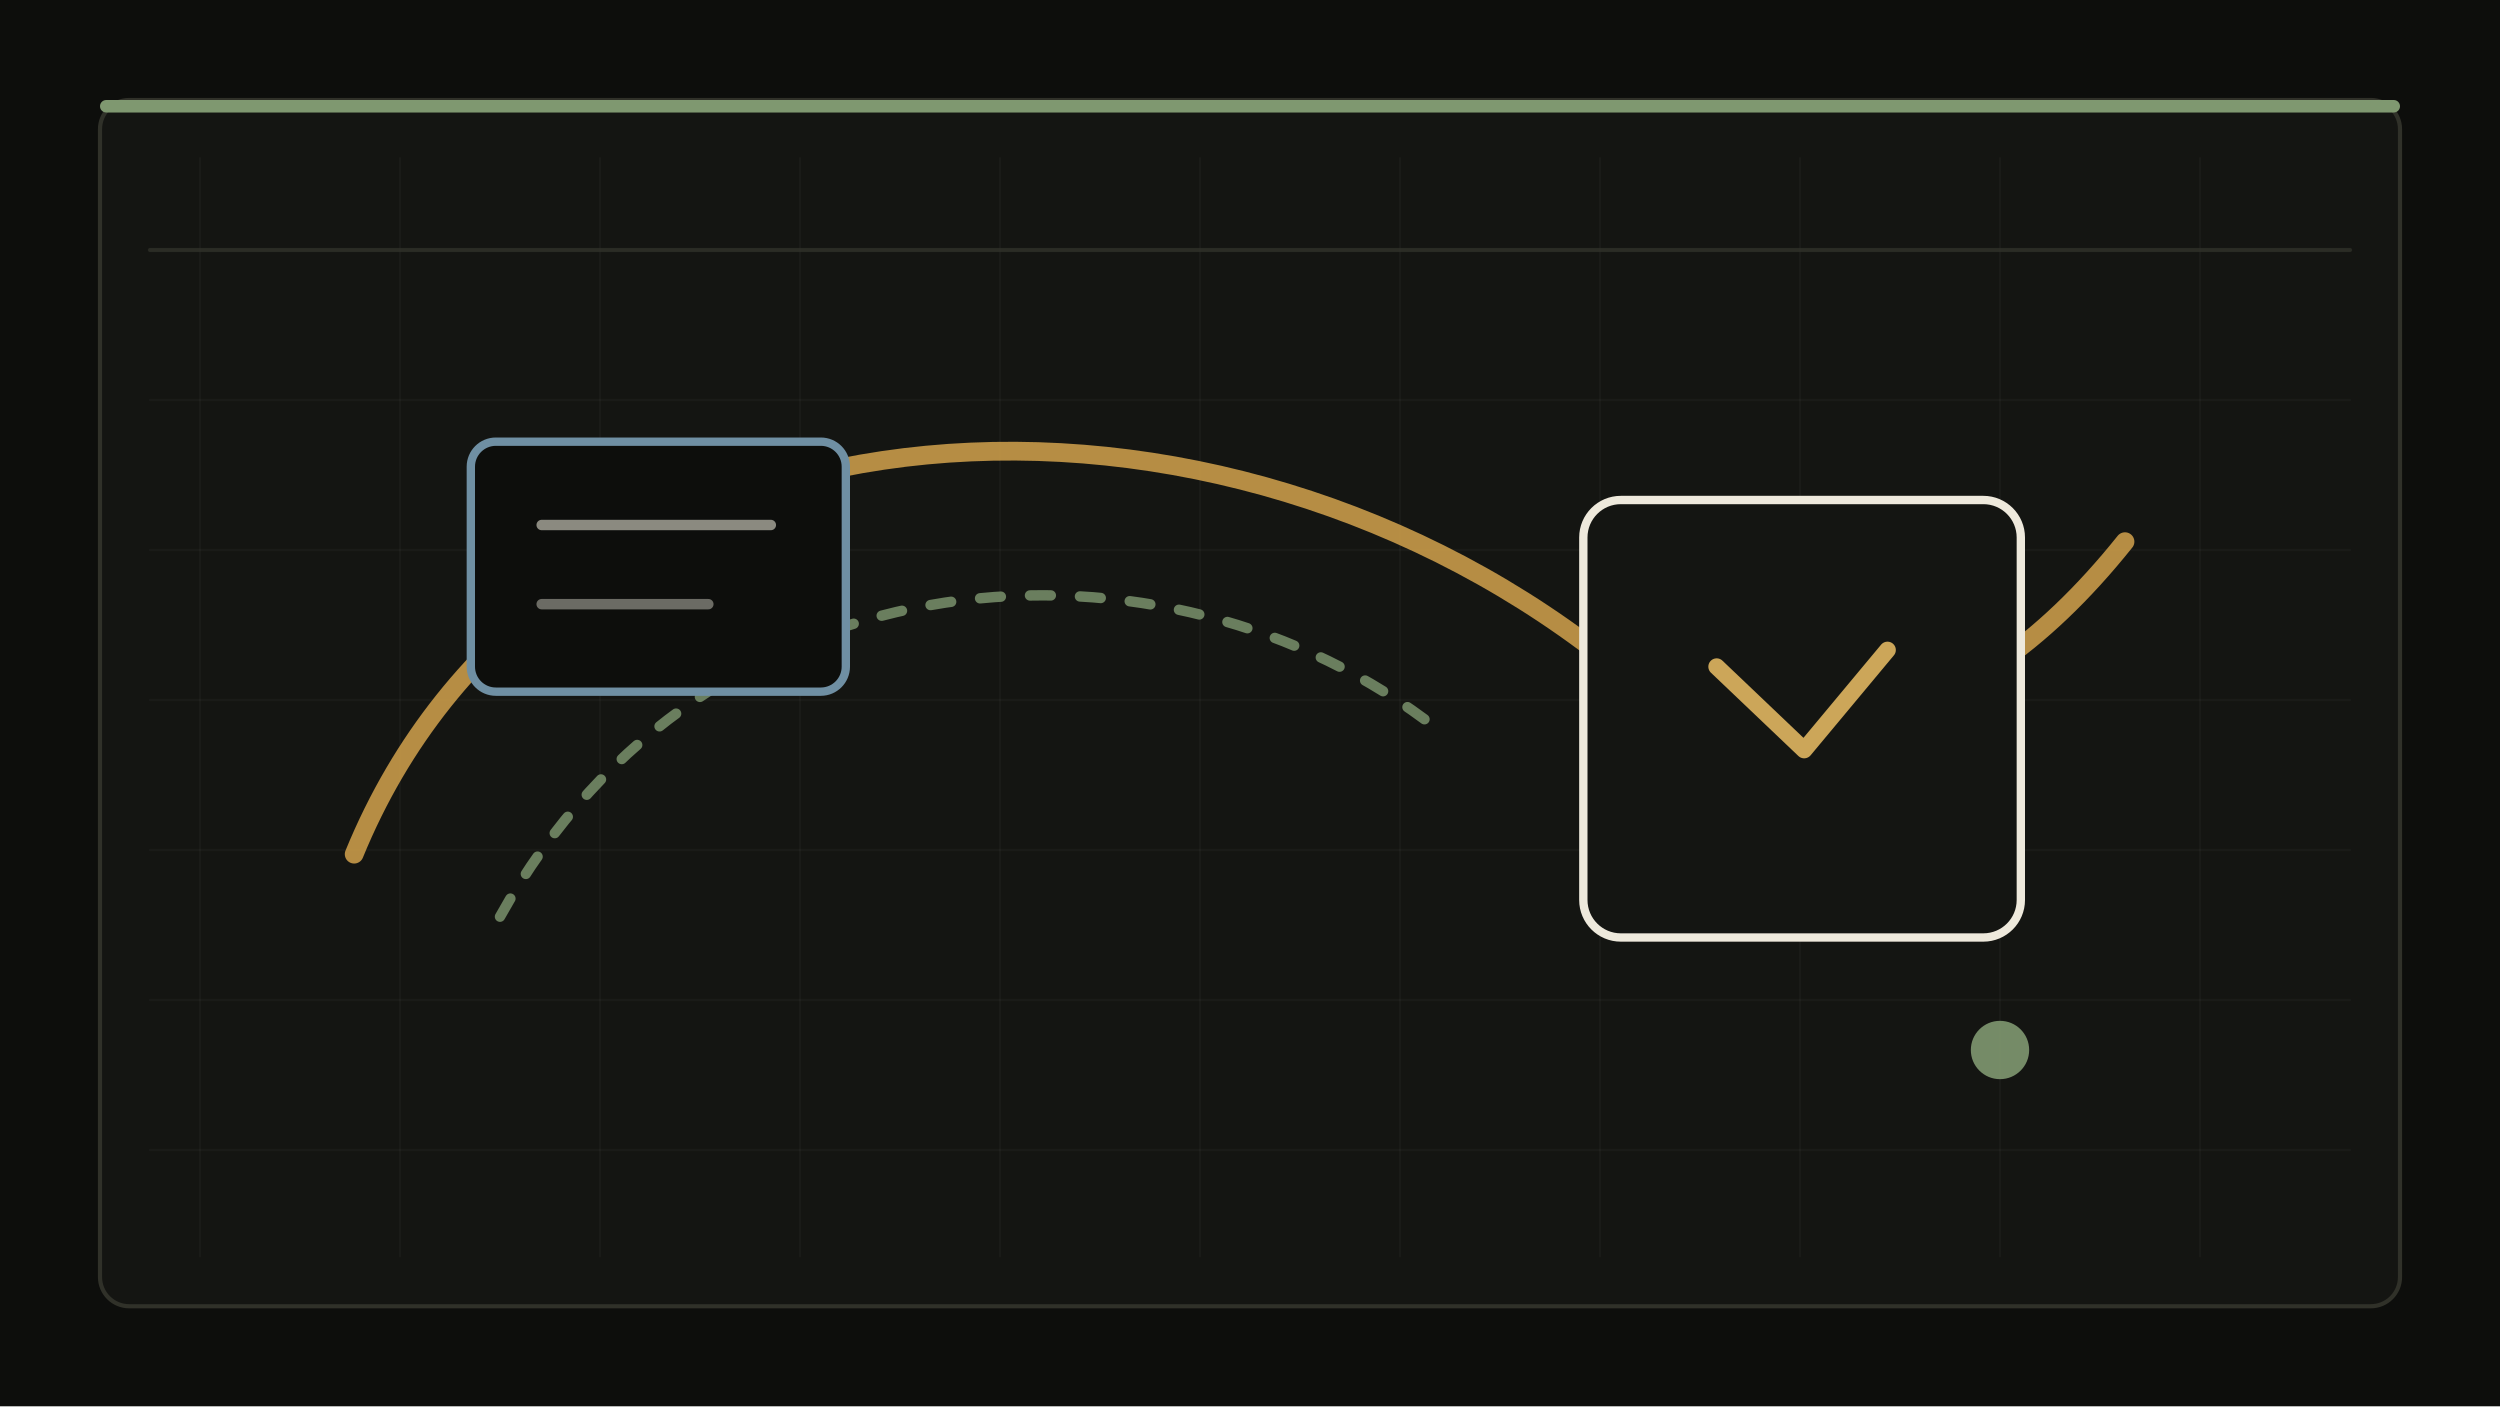
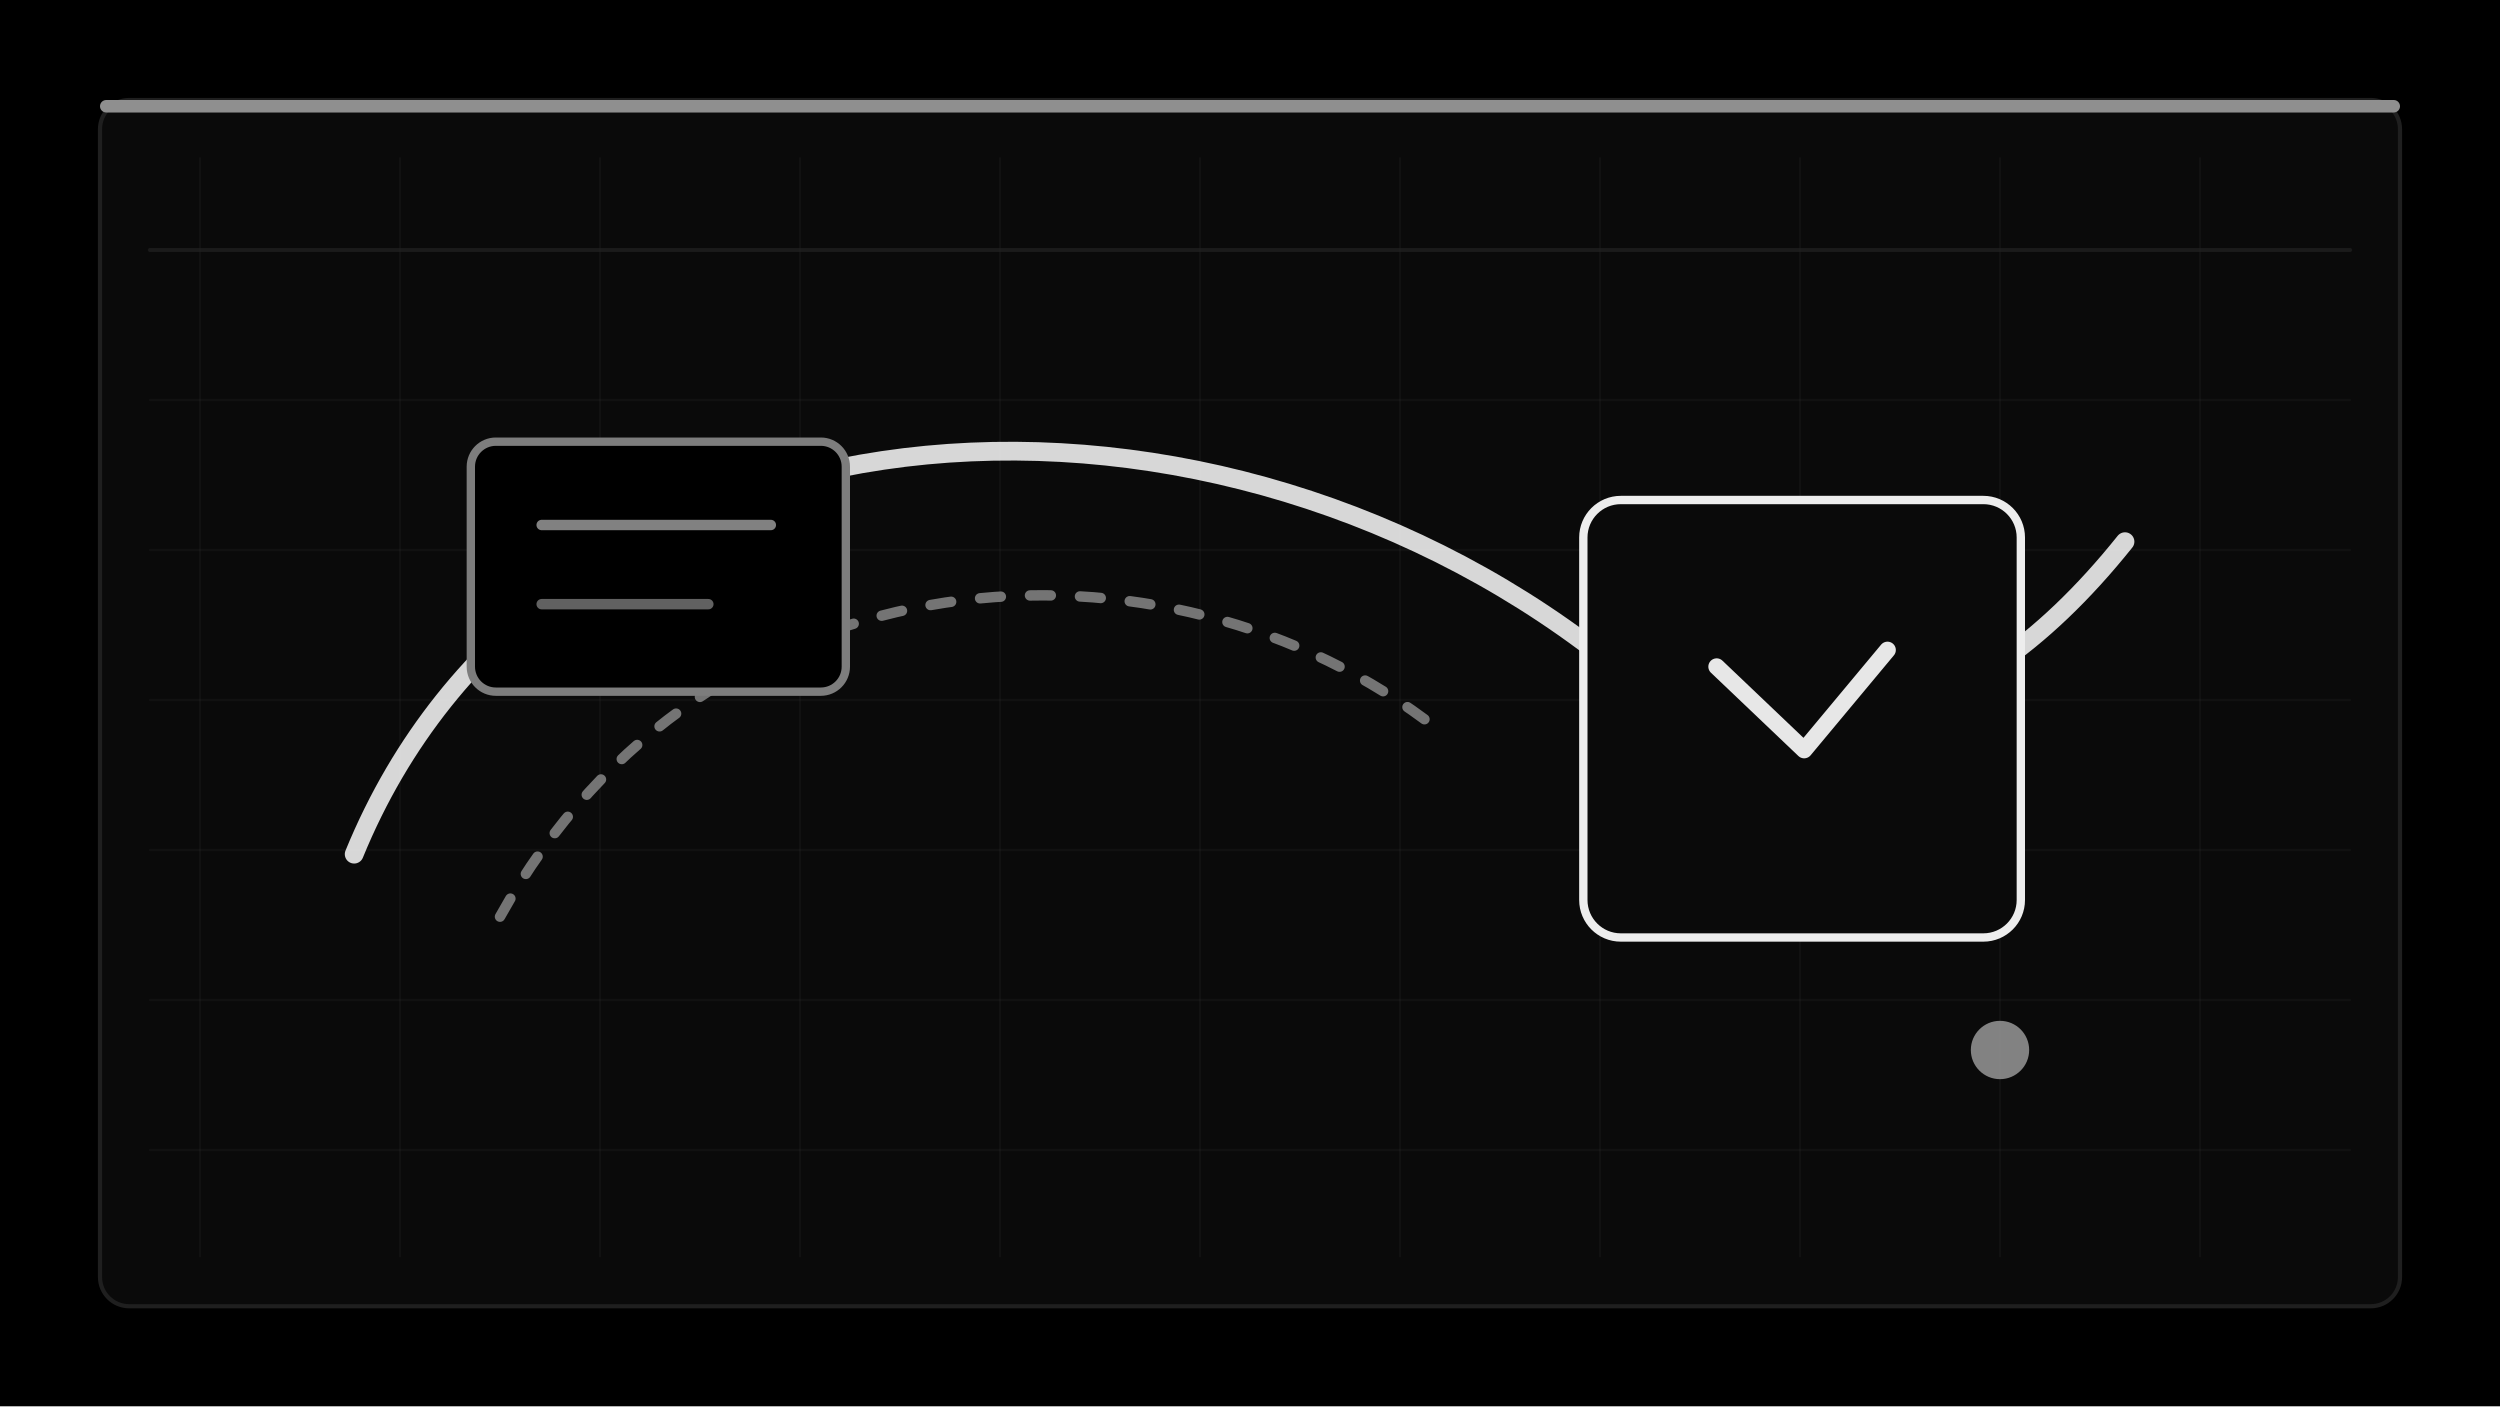
<svg xmlns="http://www.w3.org/2000/svg" viewBox="0 0 1200 675" role="img" aria-hidden="true">
-   <rect x="0" y="0" width="1200" height="675" rx="0" fill="#0d0e0c" opacity="1" />
-   <rect x="48" y="48" width="1104" height="579" rx="14" fill="#141512" stroke="#303129" stroke-width="2" opacity="1" />
-   <rect x="48" y="48" width="1104" height="6" rx="3" fill="#7f9870" opacity="1" />
-   <line x1="96" y1="76" x2="96" y2="603" stroke="#eee9dc" stroke-width="1" opacity="0.035" stroke-linecap="round" />
-   <line x1="192" y1="76" x2="192" y2="603" stroke="#eee9dc" stroke-width="1" opacity="0.035" stroke-linecap="round" />
-   <line x1="288" y1="76" x2="288" y2="603" stroke="#eee9dc" stroke-width="1" opacity="0.035" stroke-linecap="round" />
-   <line x1="384" y1="76" x2="384" y2="603" stroke="#eee9dc" stroke-width="1" opacity="0.035" stroke-linecap="round" />
-   <line x1="480" y1="76" x2="480" y2="603" stroke="#eee9dc" stroke-width="1" opacity="0.035" stroke-linecap="round" />
-   <line x1="576" y1="76" x2="576" y2="603" stroke="#eee9dc" stroke-width="1" opacity="0.035" stroke-linecap="round" />
-   <line x1="672" y1="76" x2="672" y2="603" stroke="#eee9dc" stroke-width="1" opacity="0.035" stroke-linecap="round" />
-   <line x1="768" y1="76" x2="768" y2="603" stroke="#eee9dc" stroke-width="1" opacity="0.035" stroke-linecap="round" />
-   <line x1="864" y1="76" x2="864" y2="603" stroke="#eee9dc" stroke-width="1" opacity="0.035" stroke-linecap="round" />
-   <line x1="960" y1="76" x2="960" y2="603" stroke="#eee9dc" stroke-width="1" opacity="0.035" stroke-linecap="round" />
-   <line x1="1056" y1="76" x2="1056" y2="603" stroke="#eee9dc" stroke-width="1" opacity="0.035" stroke-linecap="round" />
-   <line x1="72" y1="120" x2="1128" y2="120" stroke="#eee9dc" stroke-width="1" opacity="0.035" stroke-linecap="round" />
-   <line x1="72" y1="192" x2="1128" y2="192" stroke="#eee9dc" stroke-width="1" opacity="0.035" stroke-linecap="round" />
-   <line x1="72" y1="264" x2="1128" y2="264" stroke="#eee9dc" stroke-width="1" opacity="0.035" stroke-linecap="round" />
-   <line x1="72" y1="336" x2="1128" y2="336" stroke="#eee9dc" stroke-width="1" opacity="0.035" stroke-linecap="round" />
-   <line x1="72" y1="408" x2="1128" y2="408" stroke="#eee9dc" stroke-width="1" opacity="0.035" stroke-linecap="round" />
-   <line x1="72" y1="480" x2="1128" y2="480" stroke="#eee9dc" stroke-width="1" opacity="0.035" stroke-linecap="round" />
-   <line x1="72" y1="552" x2="1128" y2="552" stroke="#eee9dc" stroke-width="1" opacity="0.035" stroke-linecap="round" />
-   <line x1="72" y1="120" x2="1128" y2="120" stroke="#303129" stroke-width="2" opacity="0.75" stroke-linecap="round" />
+   <rect x="0" y="0" width="1200" height="675" rx="0" fill="#000000" opacity="1" />
+   <rect x="48" y="48" width="1104" height="579" rx="14" fill="#0a0a0a" stroke="#1f1f1f" stroke-width="2" opacity="1" />
+   <rect x="48" y="48" width="1104" height="6" rx="3" fill="#8f8f8f" opacity="1" />
+   <line x1="96" y1="76" x2="96" y2="603" stroke="#ededed" stroke-width="1" opacity="0.035" stroke-linecap="round" />
+   <line x1="192" y1="76" x2="192" y2="603" stroke="#ededed" stroke-width="1" opacity="0.035" stroke-linecap="round" />
+   <line x1="288" y1="76" x2="288" y2="603" stroke="#ededed" stroke-width="1" opacity="0.035" stroke-linecap="round" />
+   <line x1="384" y1="76" x2="384" y2="603" stroke="#ededed" stroke-width="1" opacity="0.035" stroke-linecap="round" />
+   <line x1="480" y1="76" x2="480" y2="603" stroke="#ededed" stroke-width="1" opacity="0.035" stroke-linecap="round" />
+   <line x1="576" y1="76" x2="576" y2="603" stroke="#ededed" stroke-width="1" opacity="0.035" stroke-linecap="round" />
+   <line x1="672" y1="76" x2="672" y2="603" stroke="#ededed" stroke-width="1" opacity="0.035" stroke-linecap="round" />
+   <line x1="768" y1="76" x2="768" y2="603" stroke="#ededed" stroke-width="1" opacity="0.035" stroke-linecap="round" />
+   <line x1="864" y1="76" x2="864" y2="603" stroke="#ededed" stroke-width="1" opacity="0.035" stroke-linecap="round" />
+   <line x1="960" y1="76" x2="960" y2="603" stroke="#ededed" stroke-width="1" opacity="0.035" stroke-linecap="round" />
+   <line x1="1056" y1="76" x2="1056" y2="603" stroke="#ededed" stroke-width="1" opacity="0.035" stroke-linecap="round" />
+   <line x1="72" y1="120" x2="1128" y2="120" stroke="#ededed" stroke-width="1" opacity="0.035" stroke-linecap="round" />
+   <line x1="72" y1="192" x2="1128" y2="192" stroke="#ededed" stroke-width="1" opacity="0.035" stroke-linecap="round" />
+   <line x1="72" y1="264" x2="1128" y2="264" stroke="#ededed" stroke-width="1" opacity="0.035" stroke-linecap="round" />
+   <line x1="72" y1="336" x2="1128" y2="336" stroke="#ededed" stroke-width="1" opacity="0.035" stroke-linecap="round" />
+   <line x1="72" y1="408" x2="1128" y2="408" stroke="#ededed" stroke-width="1" opacity="0.035" stroke-linecap="round" />
+   <line x1="72" y1="480" x2="1128" y2="480" stroke="#ededed" stroke-width="1" opacity="0.035" stroke-linecap="round" />
+   <line x1="72" y1="552" x2="1128" y2="552" stroke="#ededed" stroke-width="1" opacity="0.035" stroke-linecap="round" />
+   <line x1="72" y1="120" x2="1128" y2="120" stroke="#1f1f1f" stroke-width="2" opacity="0.75" stroke-linecap="round" />
  <g opacity="1">
-     <path d="M170 410C260 190 560 160 760 308C850 374 940 360 1020 260" fill="none" stroke="#c89a49" stroke-width="9" opacity="0.9" stroke-linecap="round" stroke-linejoin="round" />
-     <path d="M240 440C340 260 560 248 690 350" fill="none" stroke="#7f9870" stroke-width="5" opacity="0.8" stroke-linecap="round" stroke-linejoin="round" stroke-dasharray="10 14" />
-     <rect x="760" y="240" width="210" height="210" rx="18" fill="#141512" stroke="#eee9dc" stroke-width="4" opacity="1" />
-     <path d="M824 320L866 360L906 312" fill="none" stroke="#e0b661" stroke-width="8" opacity="0.9" stroke-linecap="round" stroke-linejoin="round" />
-     <rect x="226" y="212" width="180" height="120" rx="12" fill="#0d0e0c" stroke="#6f8fa3" stroke-width="4" opacity="1" />
-     <line x1="260" y1="252" x2="370" y2="252" stroke="#aaa99e" stroke-width="5" opacity="0.8" stroke-linecap="round" />
-     <line x1="260" y1="290" x2="340" y2="290" stroke="#aaa99e" stroke-width="5" opacity="0.6" stroke-linecap="round" />
-     <circle cx="960" cy="504" r="14" fill="#7f9870" opacity="0.9" />
+     <path d="M170 410C260 190 560 160 760 308C850 374 940 360 1020 260" fill="none" stroke="#ededed" stroke-width="9" opacity="0.9" stroke-linecap="round" stroke-linejoin="round" />
+     <path d="M240 440C340 260 560 248 690 350" fill="none" stroke="#8f8f8f" stroke-width="5" opacity="0.8" stroke-linecap="round" stroke-linejoin="round" stroke-dasharray="10 14" />
+     <rect x="760" y="240" width="210" height="210" rx="18" fill="#0a0a0a" stroke="#ededed" stroke-width="4" opacity="1" />
+     <path d="M824 320L866 360L906 312" fill="none" stroke="#ffffff" stroke-width="8" opacity="0.9" stroke-linecap="round" stroke-linejoin="round" />
+     <rect x="226" y="212" width="180" height="120" rx="12" fill="#000000" stroke="#7d7d7d" stroke-width="4" opacity="1" />
+     <line x1="260" y1="252" x2="370" y2="252" stroke="#a1a1a1" stroke-width="5" opacity="0.8" stroke-linecap="round" />
+     <line x1="260" y1="290" x2="340" y2="290" stroke="#a1a1a1" stroke-width="5" opacity="0.6" stroke-linecap="round" />
+     <circle cx="960" cy="504" r="14" fill="#8f8f8f" opacity="0.9" />
  </g>
</svg>
